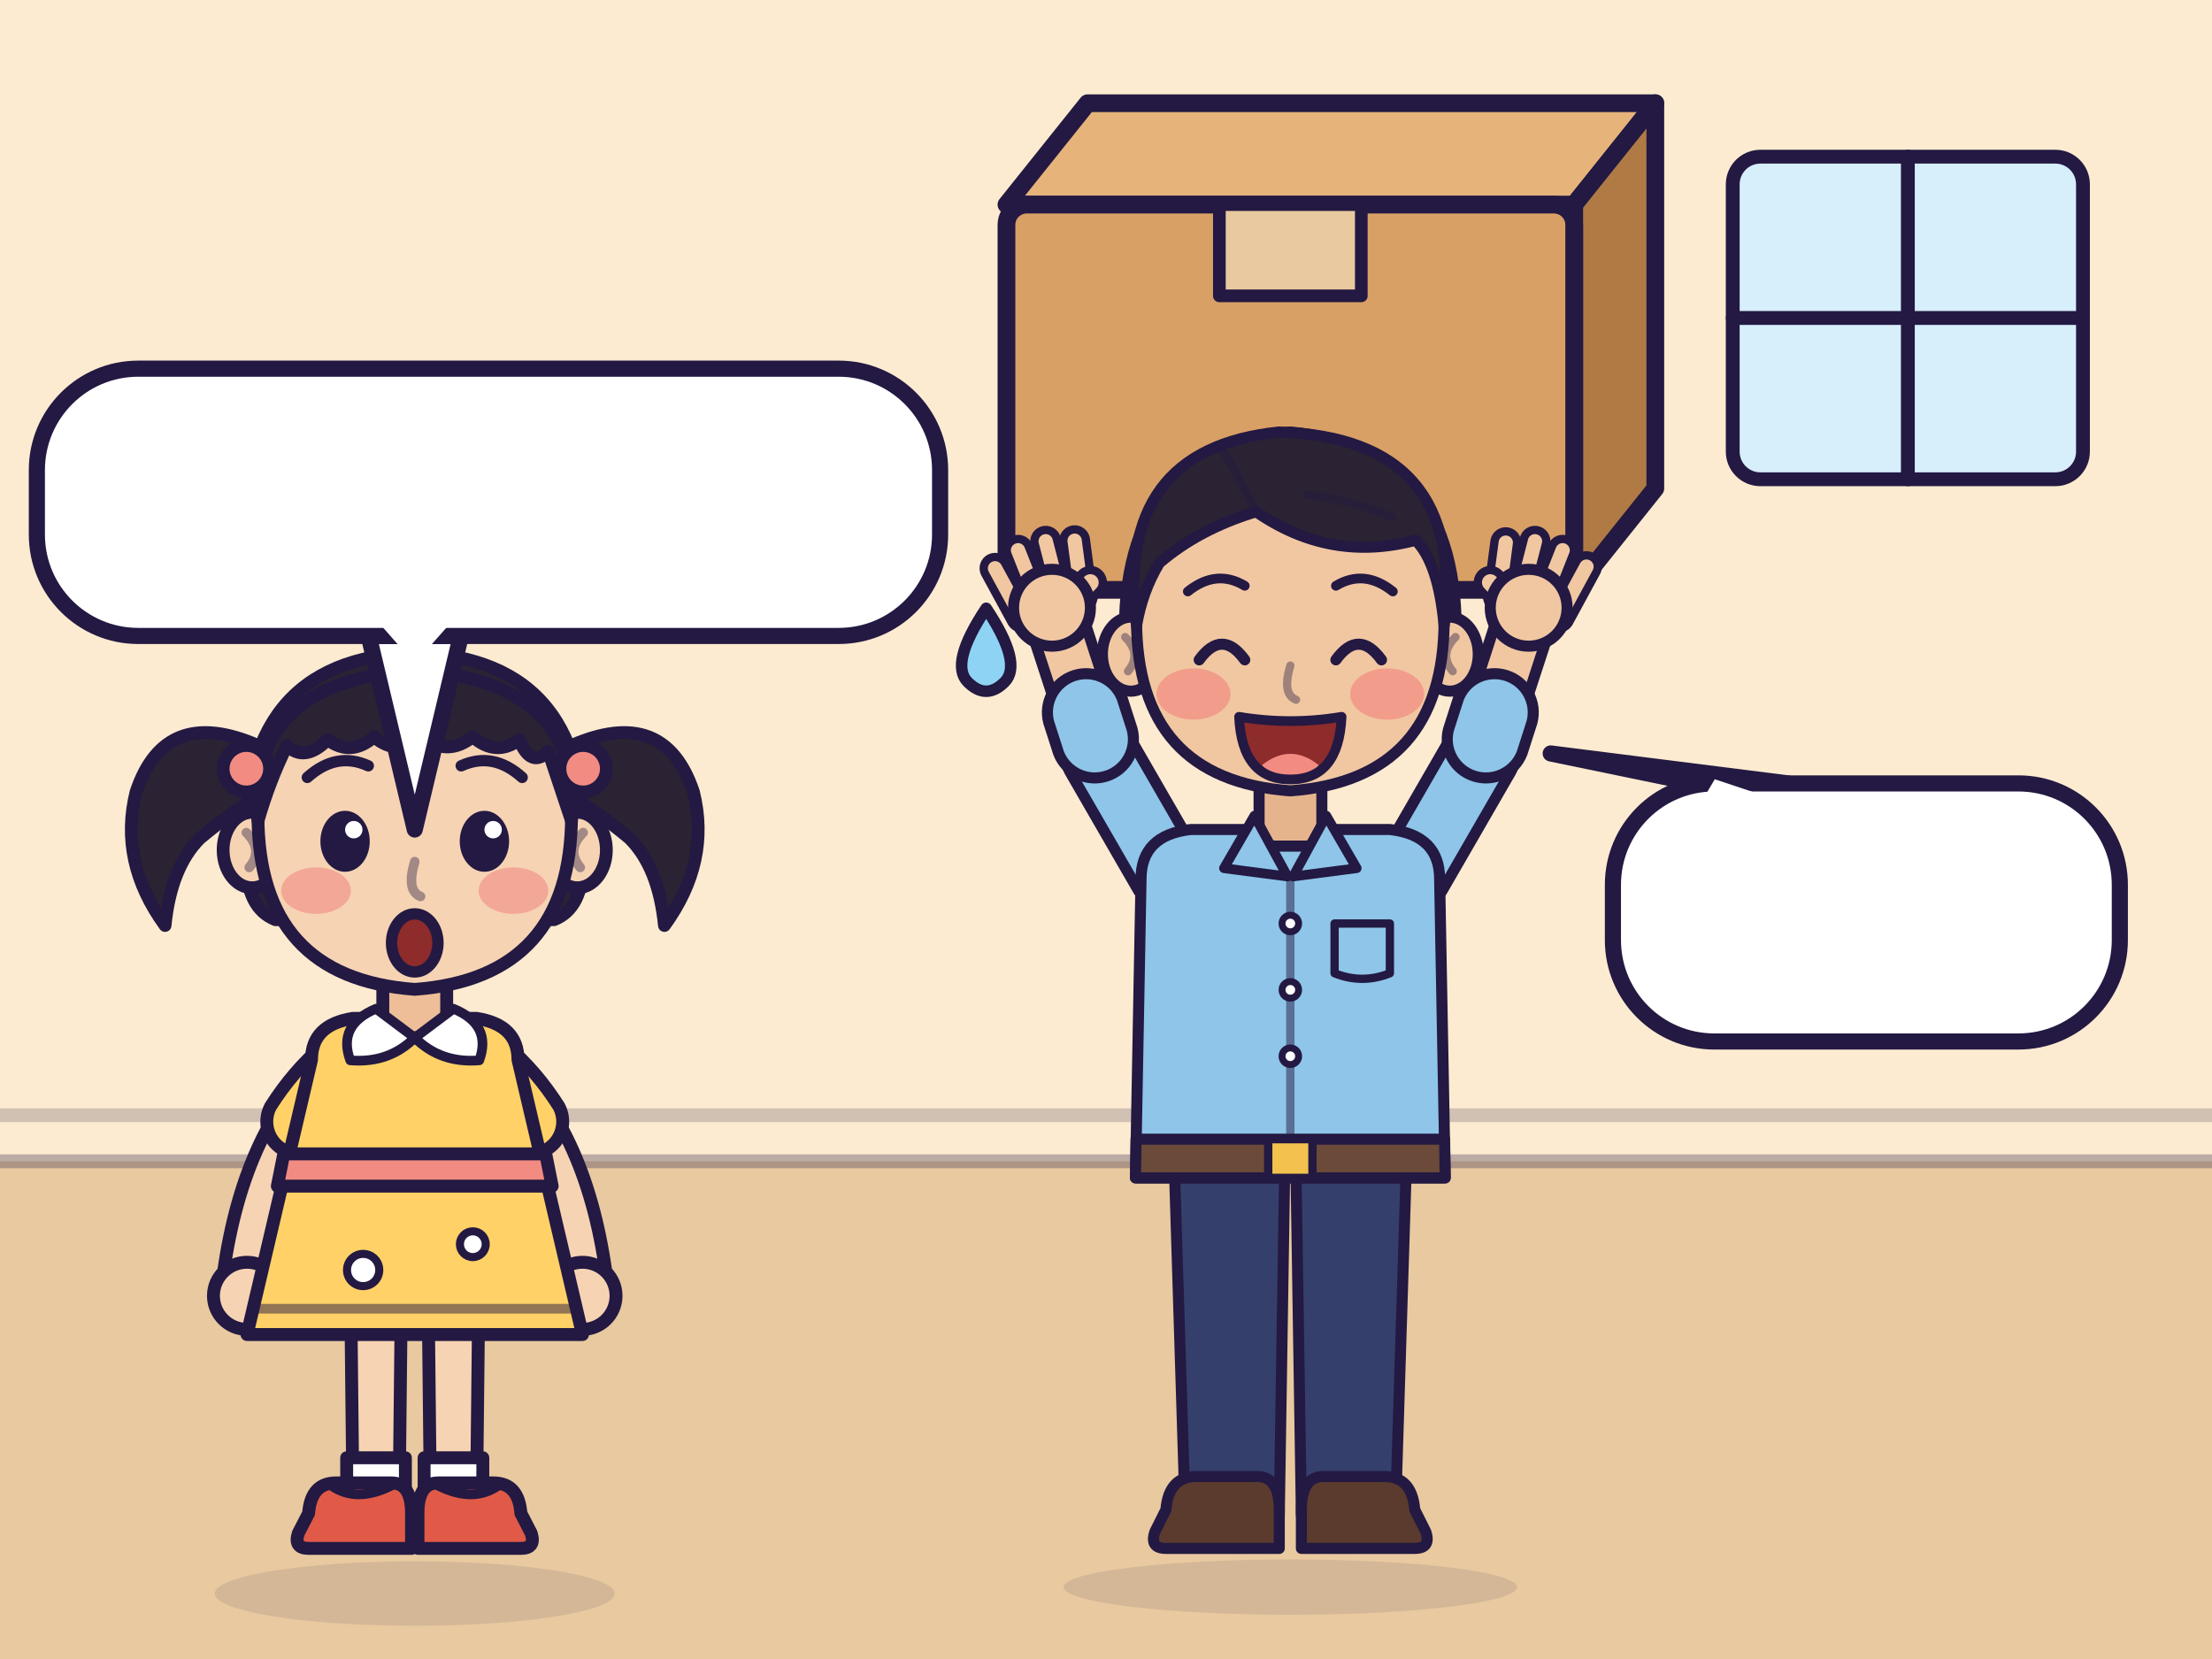
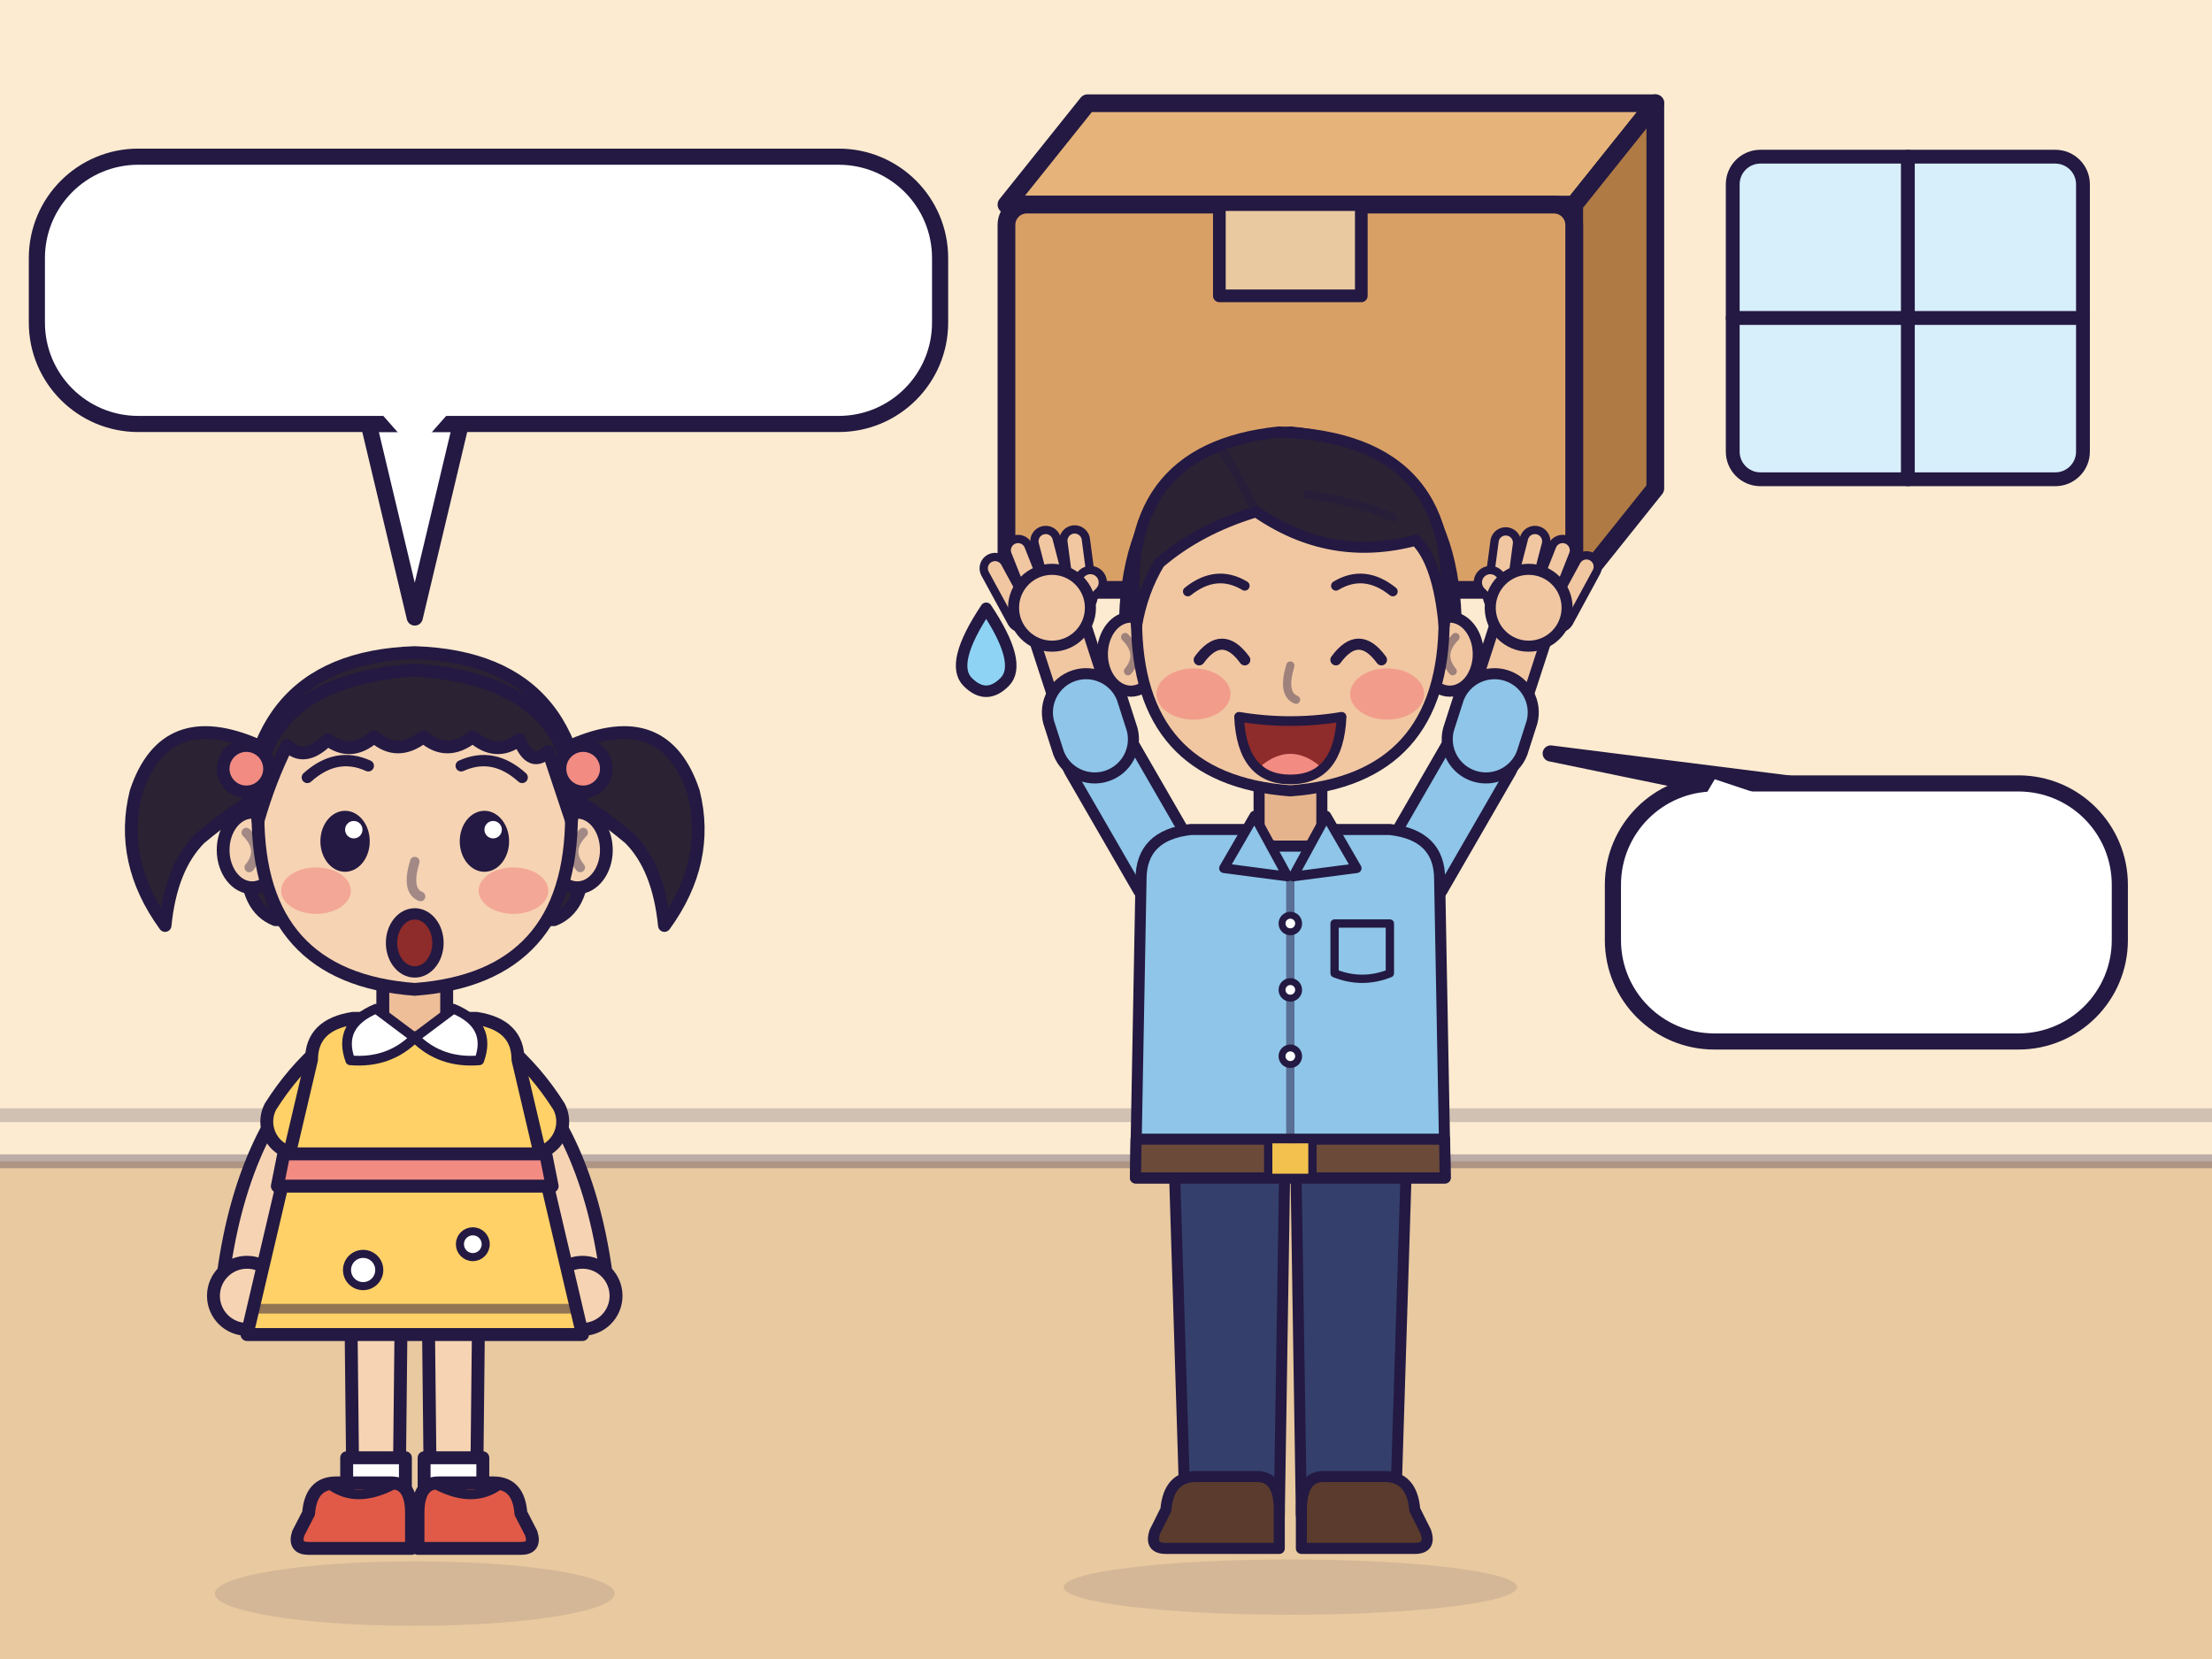
<svg xmlns="http://www.w3.org/2000/svg" viewBox="0 0 480 360" role="img" aria-label="Little Sister asks &quot;爸爸，你能吗？&quot;; strong Dad lifts a big box high above his head: &quot;能！&quot;">
  <g stroke="#231942" stroke-width="3.5" stroke-linejoin="round" stroke-linecap="round">
    <rect x="0" y="0" width="480" height="360" fill="#FCEBD0" stroke="none" />
    <rect x="0" y="252" width="480" height="108" fill="#E8C9A0" stroke="none" />
    <path d="M0 252L480 252" fill="none" stroke-width="3" opacity="0.3" />
    <path d="M0 242L480 242" fill="none" stroke-width="3" opacity="0.2" />
    <rect x="376" y="34" width="76" height="70" rx="6" fill="#D7EEFB" stroke-width="3" />
    <path d="M414 34L414 104M376 69L452 69" fill="none" stroke-width="3" />
    <g transform="translate(280 128) scale(1.1 1.1)">
      <g class="prop p-box">
        <path d="M-56-76L-40-96L72-96L56-76Z" fill="#E6B47A" />
        <path d="M56-76L72-96L72-20L56 0Z" fill="#B07A45" />
        <rect x="-56" y="-76" width="112" height="76" rx="4" fill="#D9A066" />
        <rect x="-14" y="-76" width="28" height="18" rx="0" fill="#E9C9A0" stroke-width="2.5" />
      </g>
    </g>
    <g transform="translate(214 150)">
      <g class="prop p-sweat">
        <path d="M0-18Q8-6 4-2Q0 2-4-2Q-8-6 0-18Z" fill="#8FD3F4" stroke-width="2.5" />
      </g>
    </g>
    <g transform="translate(90 336) scale(0.7 0.7)">
      <g class="char c-1 ch-meimei">
        <g transform="translate(-150 -432)">
          <ellipse class="shadow" cx="150" cy="446" rx="62" ry="10" fill="#231942" stroke="none" opacity="0.1" />
          <g class="figure" stroke="#231942" stroke-width="4" stroke-linejoin="round" stroke-linecap="round">
            <g class="legs">
              <path d="M129.9 329.7L146.1 329.7L145.1 422.6L130.9 422.6Z" fill="#F6D3B3" />
              <path d="M128.9 403.9L147.1 403.9L147.1 422.6L128.9 422.6Z" fill="#FFFFFF" />
              <path d="M153.9 329.7L170.1 329.7L169.1 422.6L154.9 422.6Z" fill="#F6D3B3" />
              <path d="M152.9 403.9L171.1 403.9L171.1 422.6L152.9 422.6Z" fill="#FFFFFF" />
              <path d="M149 421.1Q149 411.7 142.8 411.7L125.6 411.7Q117.8 411.7 117.1 421.1L113.9 427.3Q112.4 432 117.1 432L149 432Z" fill="#E05A47" />
              <path d="M124.1 412.5Q131.9 418 142.8 412.5" fill="none" stroke-width="3" />
              <path d="M151 421.1Q151 411.7 157.2 411.7L174.4 411.7Q182.2 411.7 182.9 421.1L186.1 427.3Q187.6 432 182.9 432L151 432Z" fill="#E05A47" />
              <path d="M175.9 412.5Q168.1 418 157.2 412.5" fill="none" stroke-width="3" />
            </g>
            <g transform="translate(150 333.7)">
              <g class="upper">
                <g transform="translate(-150 -333.7)">
                  <g transform="translate(172 283.7)">
                    <g class="arm-left">
                      <g transform="translate(-172 -283.7)">
                        <path d="M167.2 289.3Q189.1 308 194.7 348.7A7.4 7.4 0 0 0 209.3 346.7Q202.9 300.4 176.8 278.1A7.4 7.4 0 0 0 167.2 289.3Z" fill="#F6D3B3" />
                        <path d="M165.5 291.3Q172.5 297.3 177.8 305.6A10 10 0 0 0 194.7 295Q187.8 284.1 178.5 276.1A10 10 0 0 0 165.5 291.3Z" fill="#FFD166" />
                        <circle class="hand" cx="202" cy="353.7" r="10.4" fill="#F6D3B3" />
                      </g>
                    </g>
                  </g>
                  <g transform="translate(128 283.7)">
                    <g class="arm-right">
                      <g transform="translate(-128 -283.7)">
                        <path d="M123.2 278.1Q97.1 300.4 90.7 346.7A7.4 7.4 0 0 0 105.3 348.7Q110.9 308 132.8 289.3A7.4 7.4 0 0 0 123.2 278.1Z" fill="#F6D3B3" />
                        <path d="M121.5 276.1Q112.2 284.1 105.3 295A10 10 0 0 0 122.2 305.6Q127.5 297.3 134.5 291.3A10 10 0 0 0 121.5 276.1Z" fill="#FFD166" />
                        <circle class="hand" cx="98" cy="353.7" r="10.4" fill="#F6D3B3" />
                      </g>
                    </g>
                  </g>
                  <g class="body">
                    <path d="M118 280.5Q118 269.7 130.8 267.7L169.2 267.7Q182 269.7 182 280.5L202 365.7L98 365.7Z" fill="#FFD166" />
                    <path d="M109.4 309.7L190.6 309.7L192.6 319.7L107.4 319.7Z" fill="#F28B82" />
                    <g class="neck">
                      <rect x="140.1" y="250.7" width="19.8" height="23" rx="6" fill="#EDBE98" />
                    </g>
                    <path d="M138 264.7Q126 269.7 130 280.7Q142 281.7 150 273.7Z" fill="#FFFFFF" stroke-width="3" />
                    <path d="M162 264.7Q174 269.7 170 280.7Q158 281.7 150 273.7Z" fill="#FFFFFF" stroke-width="3" />
                    <circle cx="134" cy="345.7" r="5" fill="#FFFFFF" stroke-width="2.5" />
                    <circle cx="168" cy="337.7" r="4" fill="#FFFFFF" stroke-width="2.5" />
                    <path d="M101.6 357.7L198.4 357.7" fill="none" stroke-width="3" opacity="0.5" />
                  </g>
                  <g transform="translate(150 258.7)">
                    <g class="head">
                      <g transform="translate(-150 -258.7)">
                        <g transform="translate(150 210.1) scale(0.9)" stroke-width="4.4">
                          <g class="hair-back">
                            <path d="M-54-30Q-86-44-96-14Q-102 10-86 32Q-84 12-74 2Q-62-8-54-12Z" fill="#2B2233" />
                            <path d="M54-30Q86-44 96-14Q102 10 86 32Q84 12 74 2Q62-8 54-12Z" fill="#2B2233" />
                            <path d="M-58 10Q-62-60 0-62Q62-60 58 10Q58 26 48 30L-48 30Q-58 26-58 10Z" fill="#2B2233" />
                          </g>
                          <g class="ears">
                            <ellipse cx="-56" cy="6" rx="10" ry="13" fill="#F6D3B3" />
                            <ellipse cx="56" cy="6" rx="10" ry="13" fill="#F6D3B3" />
                            <path d="M-58 0Q-52 6-57 12" fill="none" stroke-width="3.3" opacity="0.4" />
                            <path d="M58 0Q52 6 57 12" fill="none" stroke-width="3.3" opacity="0.4" />
                          </g>
                          <path class="face" d="M-54-6Q-54-52 0-52Q54-52 54-6Q54 50 0 54Q-54 50-54-6Z" fill="#F6D3B3" />
                          <g class="hair">
                            <path d="M-54-4Q-58-52 0-56Q58-52 54-4Q50-16 46-28Q40-22 36-32Q28-26 20-33Q11-26 3-33Q-6-26-14-33Q-22-26-30-32Q-38-24-44-30Q-50-18-54-4Z" fill="#2B2233" />
                            <circle cx="-58" cy="-22" r="8" fill="#F28B82" />
                            <circle cx="58" cy="-22" r="8" fill="#F28B82" />
                          </g>
                          <g class="cheeks">
                            <ellipse cx="-34" cy="20" rx="12" ry="8" fill="#F28B82" stroke="none" opacity="0.6" />
                            <ellipse cx="34" cy="20" rx="12" ry="8" fill="#F28B82" stroke="none" opacity="0.6" />
                          </g>
                          <g class="brows">
                            <path d="M-37-19Q-27-28-16-23M16-23Q27-28 37-19" fill="none" stroke-width="3.9" />
                          </g>
                          <g transform="translate(0 4)">
                            <g class="eyes">
                              <g transform="translate(0 -4)">
                                <ellipse cx="-24" cy="3" rx="8.5" ry="10.5" fill="#231942" stroke="none" />
                                <ellipse cx="24" cy="3" rx="8.5" ry="10.5" fill="#231942" stroke="none" />
                                <circle cx="-21" cy="-1" r="3" fill="#FFFFFF" stroke="none" />
                                <circle cx="27" cy="-1" r="3" fill="#FFFFFF" stroke="none" />
                              </g>
                            </g>
                          </g>
                          <g class="nose">
                            <path d="M0 10Q-3 20 2 22" fill="none" stroke-width="3.3" opacity="0.4" />
                          </g>
                          <g class="mouth">
                            <ellipse cx="0" cy="38" rx="8" ry="10" fill="#8E2B2B" stroke-width="3.9" />
                          </g>
                        </g>
                      </g>
                    </g>
                  </g>
                </g>
              </g>
            </g>
          </g>
        </g>
      </g>
    </g>
    <g transform="translate(280 336) scale(0.6 0.6)">
      <g class="char c-2 ch-baba">
        <g transform="translate(-150 -432)">
          <ellipse class="shadow" cx="150" cy="446" rx="82" ry="10" fill="#231942" stroke="none" opacity="0.1" />
          <g class="figure" stroke="#231942" stroke-width="4" stroke-linejoin="round" stroke-linecap="round">
            <g class="legs">
              <path d="M108 292L148 292L146 420L112 420Z" fill="#34406B" />
              <path d="M192 292L152 292L154 420L188 420Z" fill="#34406B" />
              <path d="M146 418Q146 406 138 406L116 406Q106 406 105 418L101 426Q99 432 105 432L146 432Z" fill="#5A3B2E" />
              <path d="M154 418Q154 406 162 406L184 406Q194 406 195 418L199 426Q201 432 195 432L154 432Z" fill="#5A3B2E" />
            </g>
            <g transform="translate(150 292)">
              <g class="upper">
                <g transform="translate(-150 -292)">
                  <g transform="translate(194 188)">
                    <g class="arm-left">
                      <g transform="translate(-194 -188)">
                        <path d="M202.4 192.8L227.3 149.6A9.7 9.7 0 0 0 228.1 147.8L243 102.1A9.7 9.7 0 0 0 224.6 96.1L210.1 140.8L185.6 183.2A9.7 9.7 0 0 0 202.4 192.8Z" fill="#F1C7A2" />
                        <path d="M204.8 194.3L229.8 151A12.5 12.5 0 0 0 230.8 148.6L235.4 134.6A12.5 12.5 0 0 0 211.6 126.9L207.5 139.7L183.2 181.8A12.5 12.5 0 0 0 204.8 194.3Z" fill="#8EC5E8" />
                        <path d="M233.8 144.4L237.4 133.2A14 14 0 0 0 210.8 124.6L207.2 135.8A14 14 0 0 0 233.8 144.4Z" fill="#8EC5E8" />
                        <path d="M229.3 88.8L232 68.5A4.1 4.1 0 0 0 223.9 67.4L221.2 87.7A4.1 4.1 0 0 0 229.3 88.8Z" fill="#F1C7A2" stroke-width="3" />
                        <path d="M236.5 91.6L242.5 68.5A4.1 4.1 0 0 0 234.6 66.4L228.6 89.6A4.1 4.1 0 0 0 236.5 91.6Z" fill="#F1C7A2" stroke-width="3" />
                        <path d="M243.6 94.4L252.4 72.2A4.1 4.1 0 0 0 244.8 69.2L236 91.4A4.1 4.1 0 0 0 243.6 94.4Z" fill="#F1C7A2" stroke-width="3" />
                        <path d="M250.7 97.3L260.8 78.7A4.1 4.1 0 0 0 253.6 74.8L243.5 93.4A4.1 4.1 0 0 0 250.7 97.3Z" fill="#F1C7A2" stroke-width="3" />
                        <path d="M238.2 92.5L225.3 79.3A4.5 4.5 0 0 0 218.9 85.6L231.7 98.8A4.5 4.5 0 0 0 238.2 92.5Z" fill="#F1C7A2" stroke-width="3" />
                        <circle class="hand" cx="236.2" cy="91.8" r="13.9" fill="#F1C7A2" />
                      </g>
                    </g>
                  </g>
                  <g transform="translate(106 188)">
                    <g class="arm-right">
                      <g transform="translate(-106 -188)">
                        <path d="M114.4 183.2L89.9 140.8L75.4 96.1A9.7 9.7 0 0 0 57 102.1L71.9 147.8A9.7 9.7 0 0 0 72.7 149.6L97.6 192.8A9.7 9.7 0 0 0 114.4 183.2Z" fill="#F1C7A2" />
                        <path d="M116.8 181.8L92.5 139.7L88.4 126.9A12.5 12.5 0 0 0 64.6 134.6L69.2 148.6A12.5 12.5 0 0 0 70.2 151L95.2 194.3A12.5 12.5 0 0 0 116.8 181.8Z" fill="#8EC5E8" />
                        <path d="M92.8 135.8L89.2 124.6A14 14 0 0 0 62.6 133.2L66.2 144.4A14 14 0 0 0 92.8 135.8Z" fill="#8EC5E8" />
                        <path d="M56.5 93.4L46.7 75.4A4.1 4.1 0 0 0 39.5 79.3L49.3 97.3A4.1 4.1 0 0 0 56.5 93.4Z" fill="#F1C7A2" stroke-width="3" />
                        <path d="M64 91.4L55.2 69.2A4.1 4.1 0 0 0 47.6 72.2L56.4 94.4A4.1 4.1 0 0 0 64 91.4Z" fill="#F1C7A2" stroke-width="3" />
                        <path d="M71.4 89.6L65.4 66.4A4.1 4.1 0 0 0 57.5 68.5L63.5 91.6A4.1 4.1 0 0 0 71.4 89.6Z" fill="#F1C7A2" stroke-width="3" />
                        <path d="M78.8 87.7L76 66.7A4.1 4.1 0 0 0 67.9 67.8L70.7 88.8A4.1 4.1 0 0 0 78.8 87.7Z" fill="#F1C7A2" stroke-width="3" />
                        <path d="M68.3 98.8L81.1 85.6A4.5 4.5 0 0 0 74.7 79.3L61.8 92.5A4.5 4.5 0 0 0 68.3 98.8Z" fill="#F1C7A2" stroke-width="3" />
                        <circle class="hand" cx="63.8" cy="91.8" r="13.9" fill="#F1C7A2" />
                      </g>
                    </g>
                  </g>
                  <g class="body">
                    <path d="M96 190Q96 174 114 172L186 172Q204 174 204 190L206 298L94 298Z" fill="#8EC5E8" />
                    <path d="M94.2 284L205.8 284L206 298L94 298Z" fill="#6B4A3A" />
                    <path d="M142 284L158 284L158 298L142 298Z" fill="#F2C14E" stroke-width="3" />
                    <g class="neck">
                      <rect x="138.7" y="150" width="22.7" height="28" rx="6" fill="#E6B48C" />
                    </g>
                    <g class="collar">
                      <path d="M137 167L126 186L149 189Z" fill="#8EC5E8" stroke-width="3.5" />
                      <path d="M163 167L174 186L151 189Z" fill="#8EC5E8" stroke-width="3.5" />
                    </g>
                    <path d="M150 189L150 284" fill="none" stroke-width="3" opacity="0.5" />
                    <g class="buttons">
                      <circle cx="150" cy="206" r="3" fill="#FFFFFF" stroke-width="2.5" />
                      <circle cx="150" cy="230" r="3" fill="#FFFFFF" stroke-width="2.5" />
                      <circle cx="150" cy="254" r="3" fill="#FFFFFF" stroke-width="2.5" />
                    </g>
                    <path d="M166 206L186 206L186 224Q176 228 166 224Z" fill="#8EC5E8" stroke-width="3" />
                  </g>
                  <g transform="translate(150 158)">
                    <g class="head act">
                      <g transform="translate(-150 -158)">
                        <g transform="translate(150 102.4) scale(1.03)" stroke-width="3.9">
                          <g class="hair-back">
                            <path d="M-58 6Q-62-66 0-72Q62-66 58 6Z" fill="#2B2233" />
                          </g>
                          <g class="ears">
                            <ellipse cx="-56" cy="6" rx="10" ry="13" fill="#F1C7A2" />
                            <ellipse cx="56" cy="6" rx="10" ry="13" fill="#F1C7A2" />
                            <path d="M-58 0Q-52 6-57 12" fill="none" stroke-width="2.9" opacity="0.4" />
                            <path d="M58 0Q52 6 57 12" fill="none" stroke-width="2.9" opacity="0.4" />
                          </g>
                          <path class="face" d="M-54-6Q-54-52 0-52Q54-52 54-6Q54 50 0 54Q-54 50-54-6Z" fill="#F1C7A2" />
                          <g class="hair">
                            <path d="M-54-4Q-62-66-4-72Q62-70 54-4Q52-26 44-34Q14-26-12-44Q-32-38-46-26Q-52-16-54-4Z" fill="#2B2233" />
                            <path d="M-12-44Q-18-56-24-66M6-50Q22-48 36-42" fill="none" stroke-width="2.9" opacity="0.5" />
                          </g>
                          <g class="cheeks">
                            <ellipse cx="-34" cy="20" rx="13" ry="9" fill="#F28B82" stroke="none" opacity="0.7" />
                            <ellipse cx="34" cy="20" rx="13" ry="9" fill="#F28B82" stroke="none" opacity="0.7" />
                          </g>
                          <g class="brows">
                            <path d="M-36-16Q-26-24-16-18M16-18Q26-24 36-16" fill="none" stroke-width="3.4" />
                          </g>
                          <g transform="translate(0 4)">
                            <g class="eyes">
                              <g transform="translate(0 -4)">
                                <path d="M-32 8Q-24-3-16 8M16 8Q24-3 32 8" fill="none" stroke-width="3.9" />
                              </g>
                            </g>
                          </g>
                          <g class="nose">
                            <path d="M0 10Q-3 20 2 22" fill="none" stroke-width="2.9" opacity="0.4" />
                          </g>
                          <g class="mouth">
                            <path d="M-18 28Q0 31 18 28Q17 50 0 50Q-17 50-18 28Z" fill="#8E2B2B" stroke="none" />
                            <path d="M-10 45Q0 37 10 45Q6 50 0 50Q-6 50-10 45Z" fill="#F28B82" stroke="none" />
                            <path d="M-18 28Q0 31 18 28Q17 50 0 50Q-17 50-18 28Z" fill="none" stroke-width="3.4" />
                          </g>
                        </g>
                      </g>
                    </g>
                  </g>
                </g>
              </g>
            </g>
          </g>
        </g>
      </g>
    </g>
-     <g transform="translate(90 180)">
+     <g transform="translate(90 134)">
      <g class="bubble b-1 has-text">
-         <g transform="translate(-90 -180)">
-           <path d="M80 138L90 180L100 138Z" fill="#FFFFFF" />
-           <rect x="8" y="80" width="196" height="58" rx="22" fill="#FFFFFF" />
-           <path d="M81.2 134L90 144L98.8 134Z" fill="#FFFFFF" stroke="none" />
+         <g transform="translate(-90 -134)">
+           <path d="M80 92L90 134L100 92Z" fill="#FFFFFF" />
+           <rect x="8" y="34" width="196" height="58" rx="22" fill="#FFFFFF" />
+           <path d="M81.2 88L90 98L98.8 88Z" fill="#FFFFFF" stroke="none" />
        </g>
      </g>
    </g>
    <g transform="translate(336.5 163.5)">
      <g class="bubble b-2 has-text">
        <g transform="translate(-336.5 -163.5)">
          <path d="M388 170L336.5 163.5L368 170Z" fill="#FFFFFF" />
          <rect x="350" y="170" width="110" height="56" rx="22" fill="#FFFFFF" />
          <path d="M386.8 174L372.1 169.1L369.2 174Z" fill="#FFFFFF" stroke="none" />
        </g>
      </g>
    </g>
  </g>
</svg>
